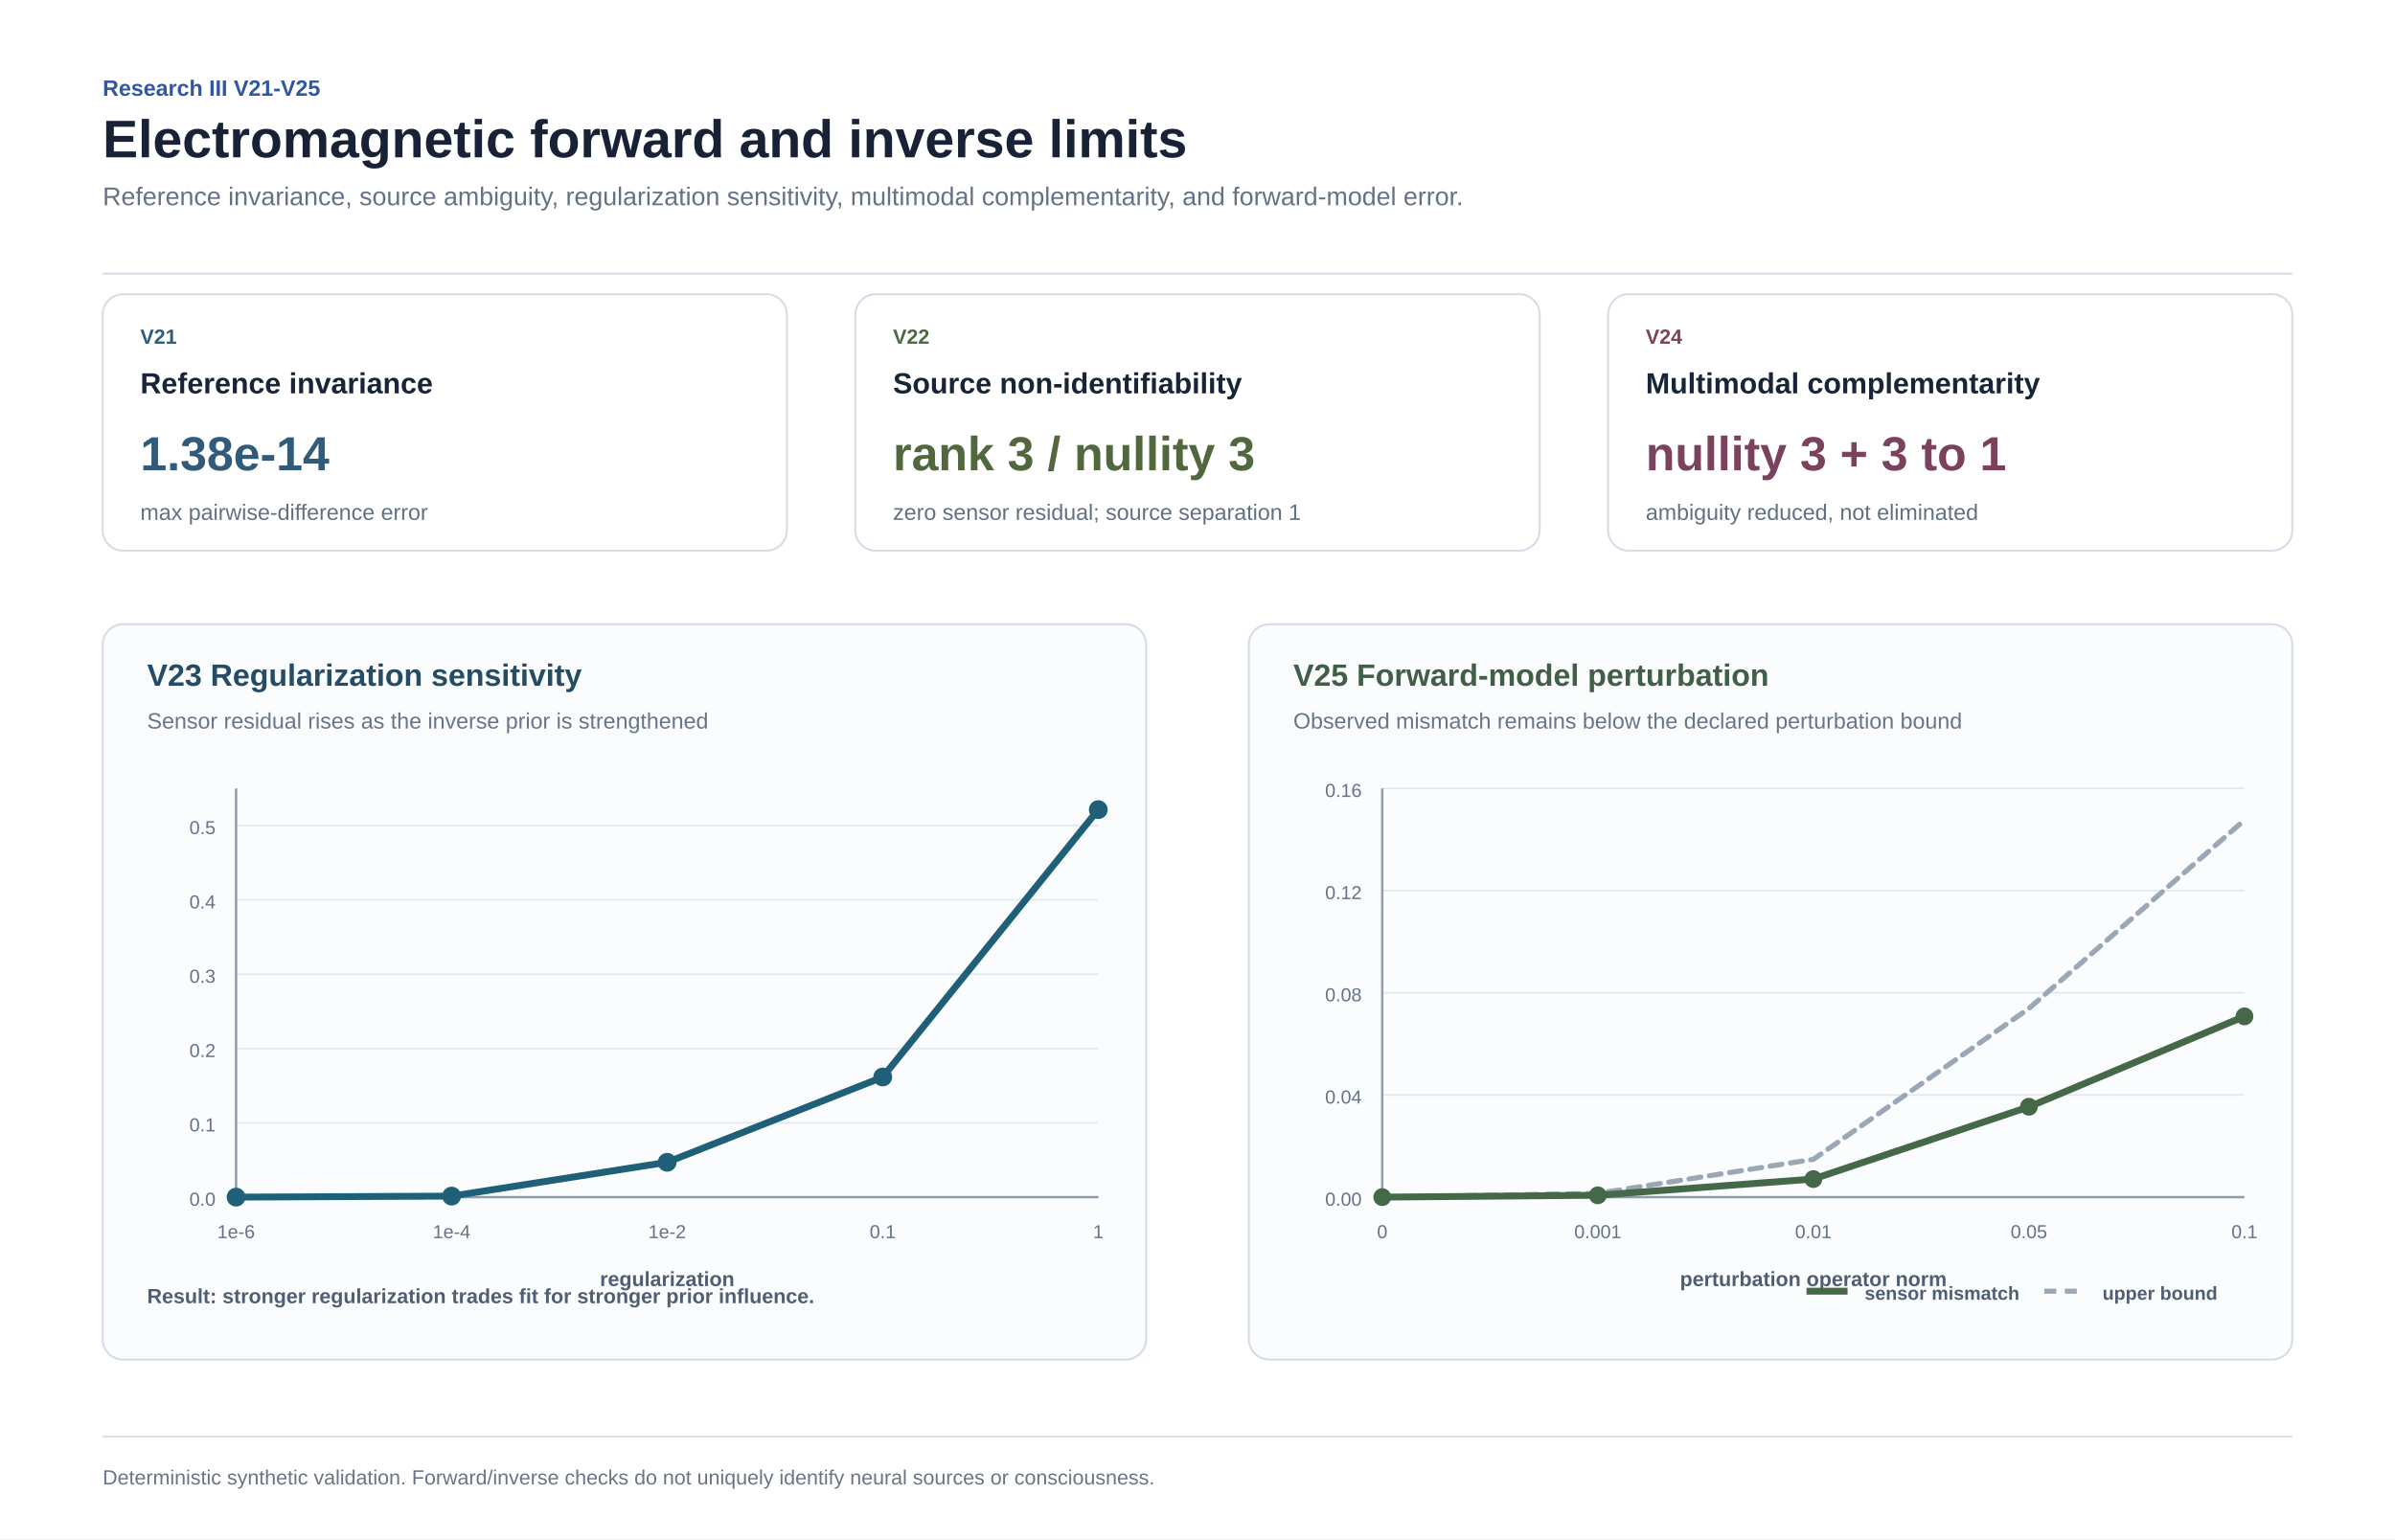
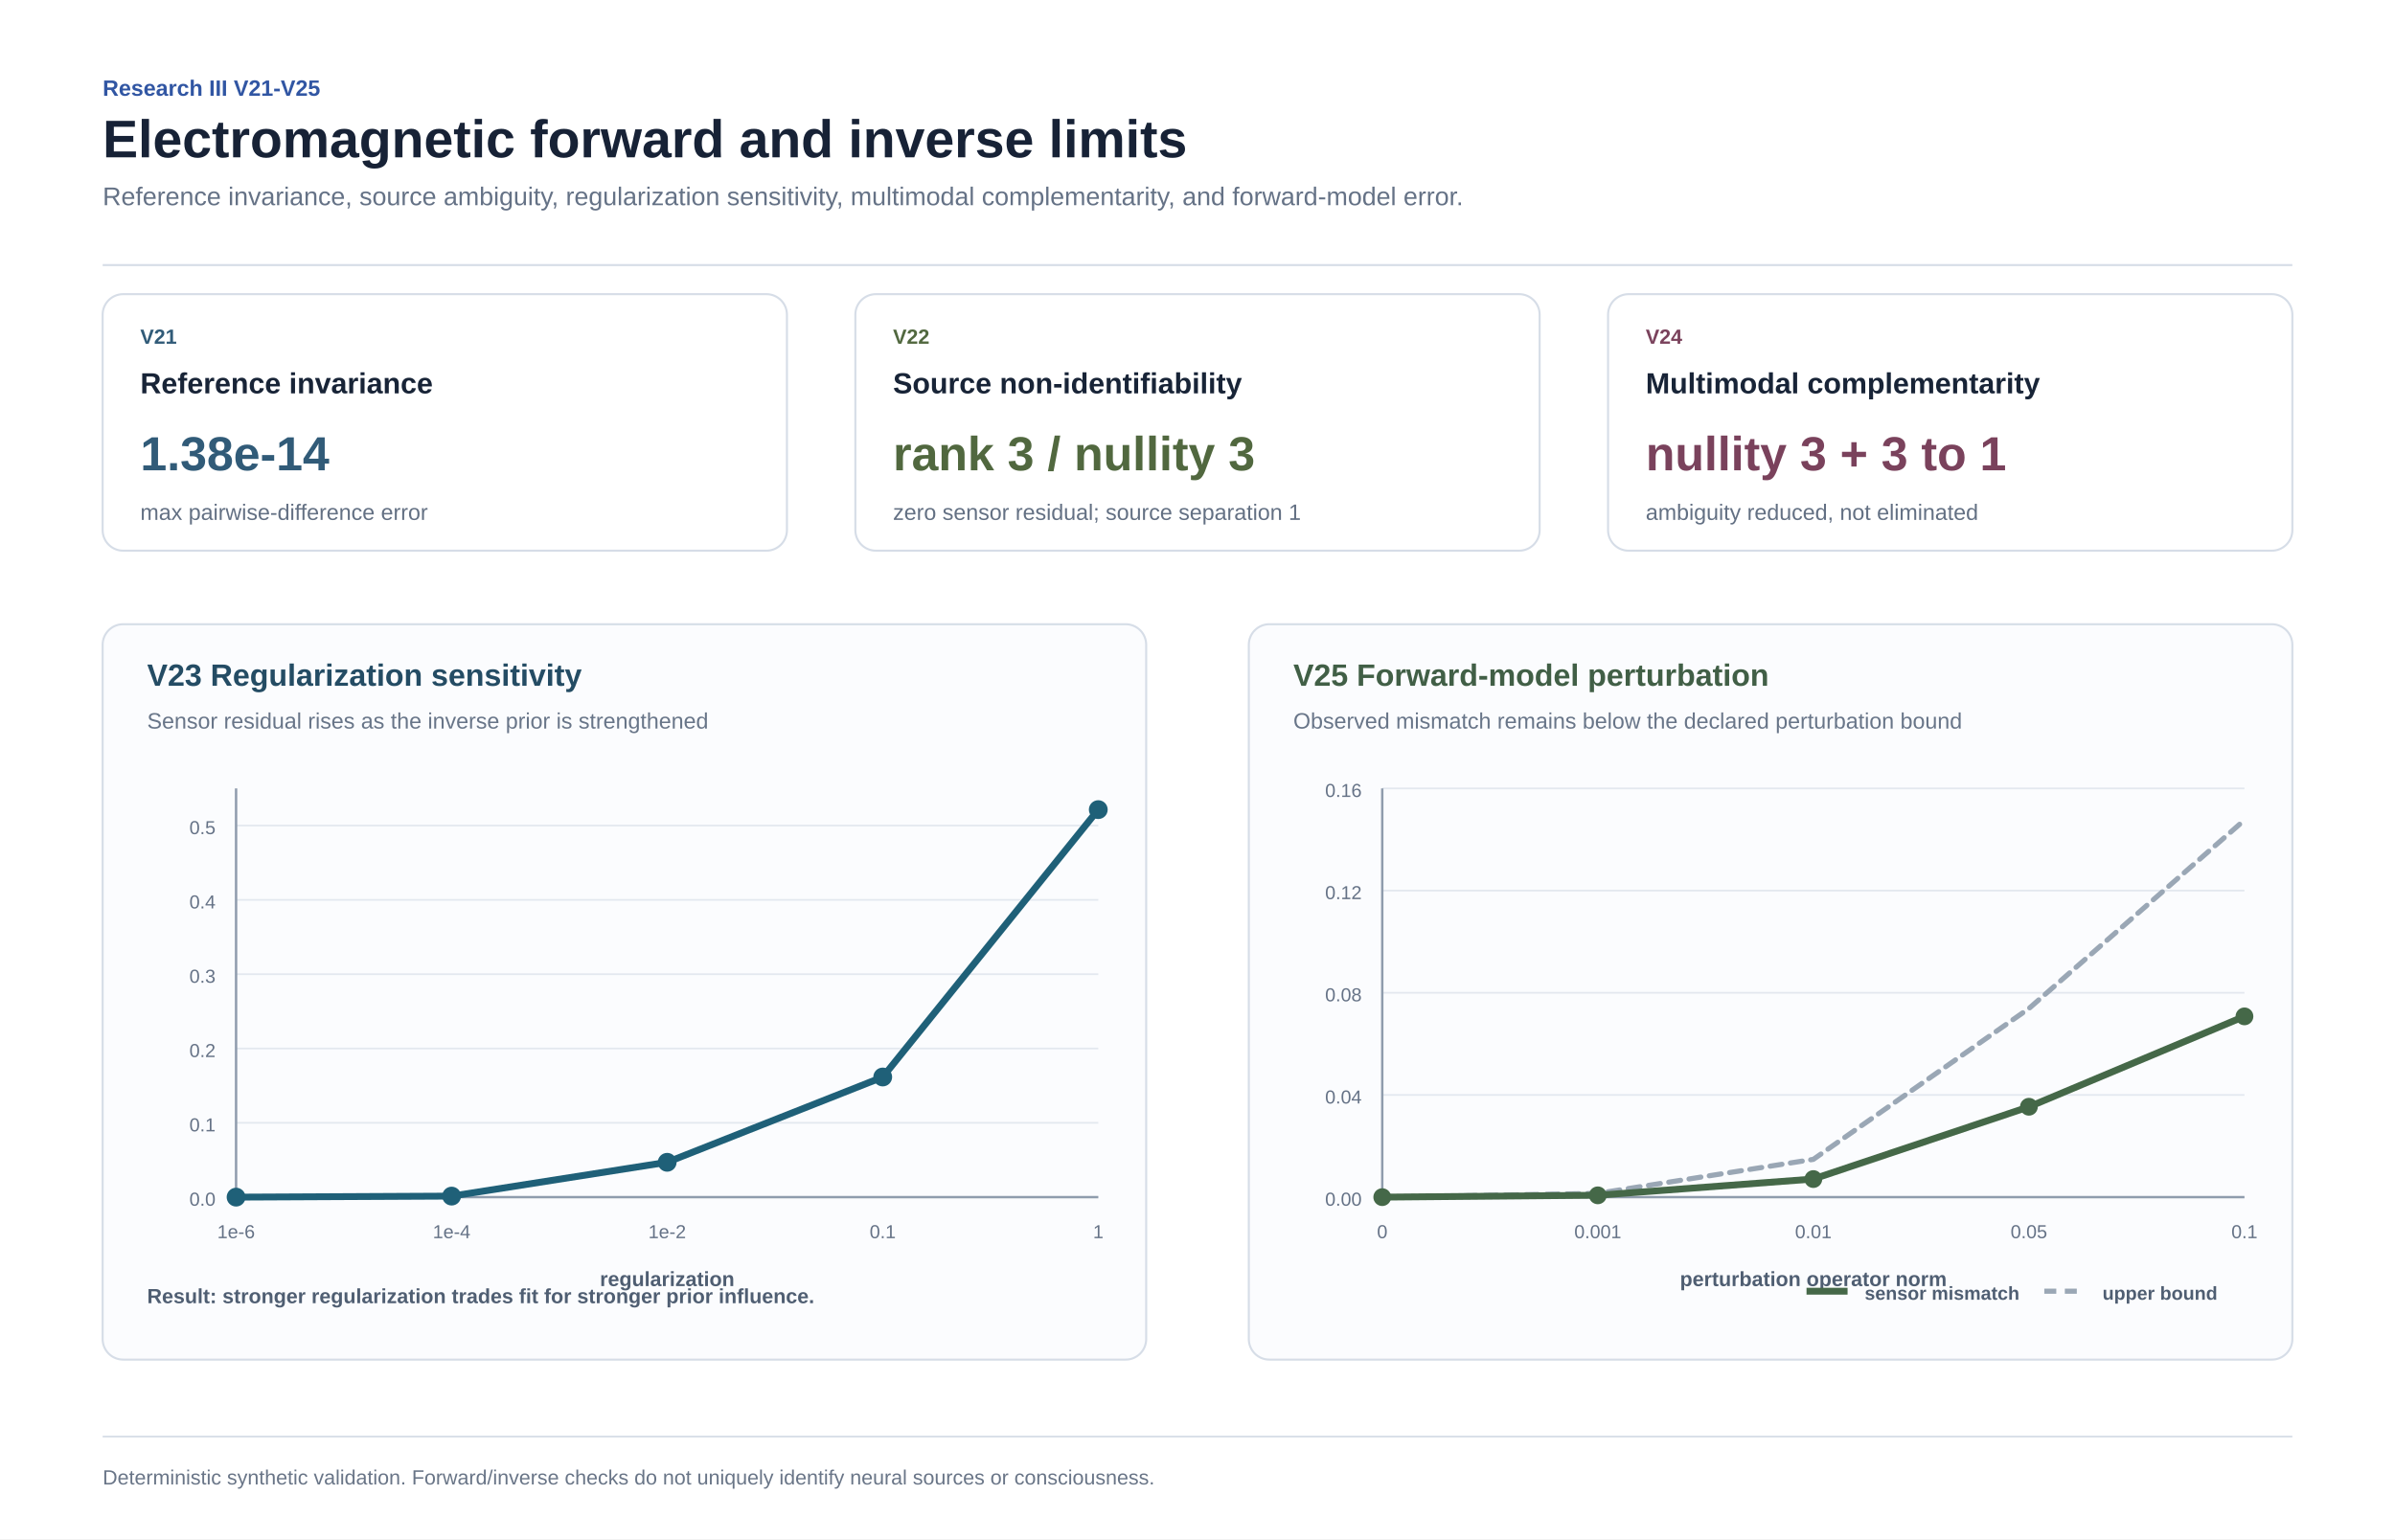
<svg xmlns="http://www.w3.org/2000/svg" width="1400" height="900" viewBox="0 0 1400 900">
  <rect x="0" y="0" width="1400" height="900" rx="0" fill="#ffffff" stroke="none" stroke-width="0" />
  <text x="60" y="56" text-anchor="start" font-family="Arial, Helvetica, sans-serif" font-size="13" font-weight="700" fill="#3156a3">Research III V21-V25</text>
  <text x="60" y="92" text-anchor="start" font-family="Arial, Helvetica, sans-serif" font-size="31" font-weight="700" fill="#172236">Electromagnetic forward and inverse limits</text>
  <text x="60" y="120" text-anchor="start" font-family="Arial, Helvetica, sans-serif" font-size="15" font-weight="400" fill="#657286">Reference invariance, source ambiguity, regularization sensitivity, multimodal complementarity, and forward-model error.</text>
-   <line x1="60" y1="160" x2="1340" y2="160" stroke="#d6dde7" stroke-width="1.2" />
+   <line x1="60" y1="155" x2="1340" y2="155" stroke="#d6dde7" stroke-width="1.2" />
  <rect x="60" y="172" width="400" height="150" rx="12" fill="#ffffff" stroke="#d6dde7" stroke-width="1.2" />
  <text x="82" y="201" text-anchor="start" font-family="Arial, Helvetica, sans-serif" font-size="12" font-weight="700" fill="#315b78">V21</text>
  <text x="82" y="230" text-anchor="start" font-family="Arial, Helvetica, sans-serif" font-size="17" font-weight="700" fill="#182437">Reference invariance</text>
  <text x="82" y="275" text-anchor="start" font-family="Arial, Helvetica, sans-serif" font-size="28" font-weight="700" fill="#315b78">1.38e-14</text>
  <text x="82" y="304" text-anchor="start" font-family="Arial, Helvetica, sans-serif" font-size="13" font-weight="400" fill="#637083">max pairwise-difference error</text>
  <rect x="500" y="172" width="400" height="150" rx="12" fill="#ffffff" stroke="#d6dde7" stroke-width="1.2" />
  <text x="522" y="201" text-anchor="start" font-family="Arial, Helvetica, sans-serif" font-size="12" font-weight="700" fill="#51683f">V22</text>
  <text x="522" y="230" text-anchor="start" font-family="Arial, Helvetica, sans-serif" font-size="17" font-weight="700" fill="#182437">Source non-identifiability</text>
  <text x="522" y="275" text-anchor="start" font-family="Arial, Helvetica, sans-serif" font-size="28" font-weight="700" fill="#51683f">rank 3 / nullity 3</text>
  <text x="522" y="304" text-anchor="start" font-family="Arial, Helvetica, sans-serif" font-size="13" font-weight="400" fill="#637083">zero sensor residual; source separation 1</text>
  <rect x="940" y="172" width="400" height="150" rx="12" fill="#ffffff" stroke="#d6dde7" stroke-width="1.2" />
  <text x="962" y="201" text-anchor="start" font-family="Arial, Helvetica, sans-serif" font-size="12" font-weight="700" fill="#7a425c">V24</text>
  <text x="962" y="230" text-anchor="start" font-family="Arial, Helvetica, sans-serif" font-size="17" font-weight="700" fill="#182437">Multimodal complementarity</text>
  <text x="962" y="275" text-anchor="start" font-family="Arial, Helvetica, sans-serif" font-size="28" font-weight="700" fill="#7a425c">nullity 3 + 3 to 1</text>
  <text x="962" y="304" text-anchor="start" font-family="Arial, Helvetica, sans-serif" font-size="13" font-weight="400" fill="#637083">ambiguity reduced, not eliminated</text>
  <rect x="60" y="365" width="610" height="430" rx="12" fill="#fbfcfe" stroke="#d6dde7" stroke-width="1.2" />
  <text x="86" y="401" text-anchor="start" font-family="Arial, Helvetica, sans-serif" font-size="18" font-weight="700" fill="#244c64">V23  Regularization sensitivity</text>
  <text x="86" y="426" text-anchor="start" font-family="Arial, Helvetica, sans-serif" font-size="13" font-weight="400" fill="#687588">Sensor residual rises as the inverse prior is strengthened</text>
  <line x1="138" y1="700" x2="642" y2="700" stroke="#e3e8ef" stroke-width="1" />
  <text x="126" y="705" text-anchor="end" font-family="Arial, Helvetica, sans-serif" font-size="11" font-weight="400" fill="#657286">0.0</text>
  <line x1="138" y1="656.545" x2="642" y2="656.545" stroke="#e3e8ef" stroke-width="1" />
  <text x="126" y="661.545" text-anchor="end" font-family="Arial, Helvetica, sans-serif" font-size="11" font-weight="400" fill="#657286">0.1</text>
  <line x1="138" y1="613.091" x2="642" y2="613.091" stroke="#e3e8ef" stroke-width="1" />
  <text x="126" y="618.091" text-anchor="end" font-family="Arial, Helvetica, sans-serif" font-size="11" font-weight="400" fill="#657286">0.2</text>
  <line x1="138" y1="569.636" x2="642" y2="569.636" stroke="#e3e8ef" stroke-width="1" />
  <text x="126" y="574.636" text-anchor="end" font-family="Arial, Helvetica, sans-serif" font-size="11" font-weight="400" fill="#657286">0.3</text>
  <line x1="138" y1="526.182" x2="642" y2="526.182" stroke="#e3e8ef" stroke-width="1" />
  <text x="126" y="531.182" text-anchor="end" font-family="Arial, Helvetica, sans-serif" font-size="11" font-weight="400" fill="#657286">0.4</text>
  <line x1="138" y1="482.727" x2="642" y2="482.727" stroke="#e3e8ef" stroke-width="1" />
  <text x="126" y="487.727" text-anchor="end" font-family="Arial, Helvetica, sans-serif" font-size="11" font-weight="400" fill="#657286">0.5</text>
  <line x1="138" y1="461" x2="138" y2="700" stroke="#8f9cad" stroke-width="1.4" />
  <line x1="138" y1="700" x2="642" y2="700" stroke="#8f9cad" stroke-width="1.4" />
  <polyline points="138.0,700.0 264.0,699.4 390.0,679.6 516.0,629.8 642.0,473.4" fill="none" stroke="#1f6078" stroke-width="4" stroke-linecap="round" stroke-linejoin="round" />
  <circle cx="138" cy="699.994" r="5.5" fill="#1f6078" />
  <circle cx="264" cy="699.391" r="5.5" fill="#1f6078" />
  <circle cx="390" cy="679.627" r="5.5" fill="#1f6078" />
  <circle cx="516" cy="629.75" r="5.5" fill="#1f6078" />
  <circle cx="642" cy="473.409" r="5.5" fill="#1f6078" />
  <text x="138" y="724" text-anchor="middle" font-family="Arial, Helvetica, sans-serif" font-size="11" font-weight="400" fill="#657286">1e-6</text>
  <text x="264" y="724" text-anchor="middle" font-family="Arial, Helvetica, sans-serif" font-size="11" font-weight="400" fill="#657286">1e-4</text>
  <text x="390" y="724" text-anchor="middle" font-family="Arial, Helvetica, sans-serif" font-size="11" font-weight="400" fill="#657286">1e-2</text>
  <text x="516" y="724" text-anchor="middle" font-family="Arial, Helvetica, sans-serif" font-size="11" font-weight="400" fill="#657286">0.1</text>
  <text x="642" y="724" text-anchor="middle" font-family="Arial, Helvetica, sans-serif" font-size="11" font-weight="400" fill="#657286">1</text>
  <text x="390" y="752" text-anchor="middle" font-family="Arial, Helvetica, sans-serif" font-size="12" font-weight="600" fill="#4f5e72">regularization</text>
  <text x="86" y="762" text-anchor="start" font-family="Arial, Helvetica, sans-serif" font-size="12" font-weight="600" fill="#4f5e72">Result: stronger regularization trades fit for stronger prior influence.</text>
  <rect x="730" y="365" width="610" height="430" rx="12" fill="#fbfcfe" stroke="#d6dde7" stroke-width="1.2" />
  <text x="756" y="401" text-anchor="start" font-family="Arial, Helvetica, sans-serif" font-size="18" font-weight="700" fill="#415f46">V25  Forward-model perturbation</text>
  <text x="756" y="426" text-anchor="start" font-family="Arial, Helvetica, sans-serif" font-size="13" font-weight="400" fill="#687588">Observed mismatch remains below the declared perturbation bound</text>
  <line x1="808" y1="700" x2="1312" y2="700" stroke="#e3e8ef" stroke-width="1" />
  <text x="796" y="705" text-anchor="end" font-family="Arial, Helvetica, sans-serif" font-size="11" font-weight="400" fill="#657286">0.00</text>
  <line x1="808" y1="640.25" x2="1312" y2="640.25" stroke="#e3e8ef" stroke-width="1" />
  <text x="796" y="645.25" text-anchor="end" font-family="Arial, Helvetica, sans-serif" font-size="11" font-weight="400" fill="#657286">0.04</text>
  <line x1="808" y1="580.5" x2="1312" y2="580.5" stroke="#e3e8ef" stroke-width="1" />
  <text x="796" y="585.5" text-anchor="end" font-family="Arial, Helvetica, sans-serif" font-size="11" font-weight="400" fill="#657286">0.08</text>
  <line x1="808" y1="520.75" x2="1312" y2="520.75" stroke="#e3e8ef" stroke-width="1" />
  <text x="796" y="525.75" text-anchor="end" font-family="Arial, Helvetica, sans-serif" font-size="11" font-weight="400" fill="#657286">0.12</text>
  <line x1="808" y1="461" x2="1312" y2="461" stroke="#e3e8ef" stroke-width="1" />
  <text x="796" y="466" text-anchor="end" font-family="Arial, Helvetica, sans-serif" font-size="11" font-weight="400" fill="#657286">0.16</text>
  <line x1="808" y1="461" x2="808" y2="700" stroke="#8f9cad" stroke-width="1.4" />
  <line x1="808" y1="700" x2="1312" y2="700" stroke="#8f9cad" stroke-width="1.4" />
  <polyline points="808.0,700.0 934.0,697.8 1060.0,677.9 1186.0,589.7 1312.0,479.5" fill="none" stroke="#9aa7b5" stroke-width="3" stroke-linecap="round" stroke-linejoin="round" stroke-dasharray="7 5" />
  <polyline points="808.0,700.0 934.0,698.9 1060.0,689.4 1186.0,647.2 1312.0,594.3" fill="none" stroke="#456848" stroke-width="4" stroke-linecap="round" stroke-linejoin="round" />
  <circle cx="808" cy="700" r="5.2" fill="#456848" />
  <circle cx="934" cy="698.943" r="5.2" fill="#456848" />
  <circle cx="1060" cy="689.43" r="5.2" fill="#456848" />
  <circle cx="1186" cy="647.15" r="5.2" fill="#456848" />
  <circle cx="1312" cy="594.3" r="5.2" fill="#456848" />
  <text x="808" y="724" text-anchor="middle" font-family="Arial, Helvetica, sans-serif" font-size="11" font-weight="400" fill="#657286">0</text>
  <text x="934" y="724" text-anchor="middle" font-family="Arial, Helvetica, sans-serif" font-size="11" font-weight="400" fill="#657286">0.001</text>
  <text x="1060" y="724" text-anchor="middle" font-family="Arial, Helvetica, sans-serif" font-size="11" font-weight="400" fill="#657286">0.01</text>
  <text x="1186" y="724" text-anchor="middle" font-family="Arial, Helvetica, sans-serif" font-size="11" font-weight="400" fill="#657286">0.05</text>
  <text x="1312" y="724" text-anchor="middle" font-family="Arial, Helvetica, sans-serif" font-size="11" font-weight="400" fill="#657286">0.1</text>
  <text x="1060" y="752" text-anchor="middle" font-family="Arial, Helvetica, sans-serif" font-size="12" font-weight="600" fill="#4f5e72">perturbation operator norm</text>
  <line x1="1056" y1="755" x2="1080" y2="755" stroke="#456848" stroke-width="4" />
  <text x="1090" y="760" text-anchor="start" font-family="Arial, Helvetica, sans-serif" font-size="11" font-weight="600" fill="#4f5e72">sensor mismatch</text>
  <line x1="1195" y1="755" x2="1219" y2="755" stroke="#9aa7b5" stroke-width="3" stroke-dasharray="7 5" />
  <text x="1229" y="760" text-anchor="start" font-family="Arial, Helvetica, sans-serif" font-size="11" font-weight="600" fill="#4f5e72">upper bound</text>
  <line x1="60" y1="840" x2="1340" y2="840" stroke="#d6dde7" stroke-width="1" />
  <text x="60" y="868" text-anchor="start" font-family="Arial, Helvetica, sans-serif" font-size="12" font-weight="400" fill="#697587">Deterministic synthetic validation. Forward/inverse checks do not uniquely identify neural sources or consciousness.</text>
</svg>
